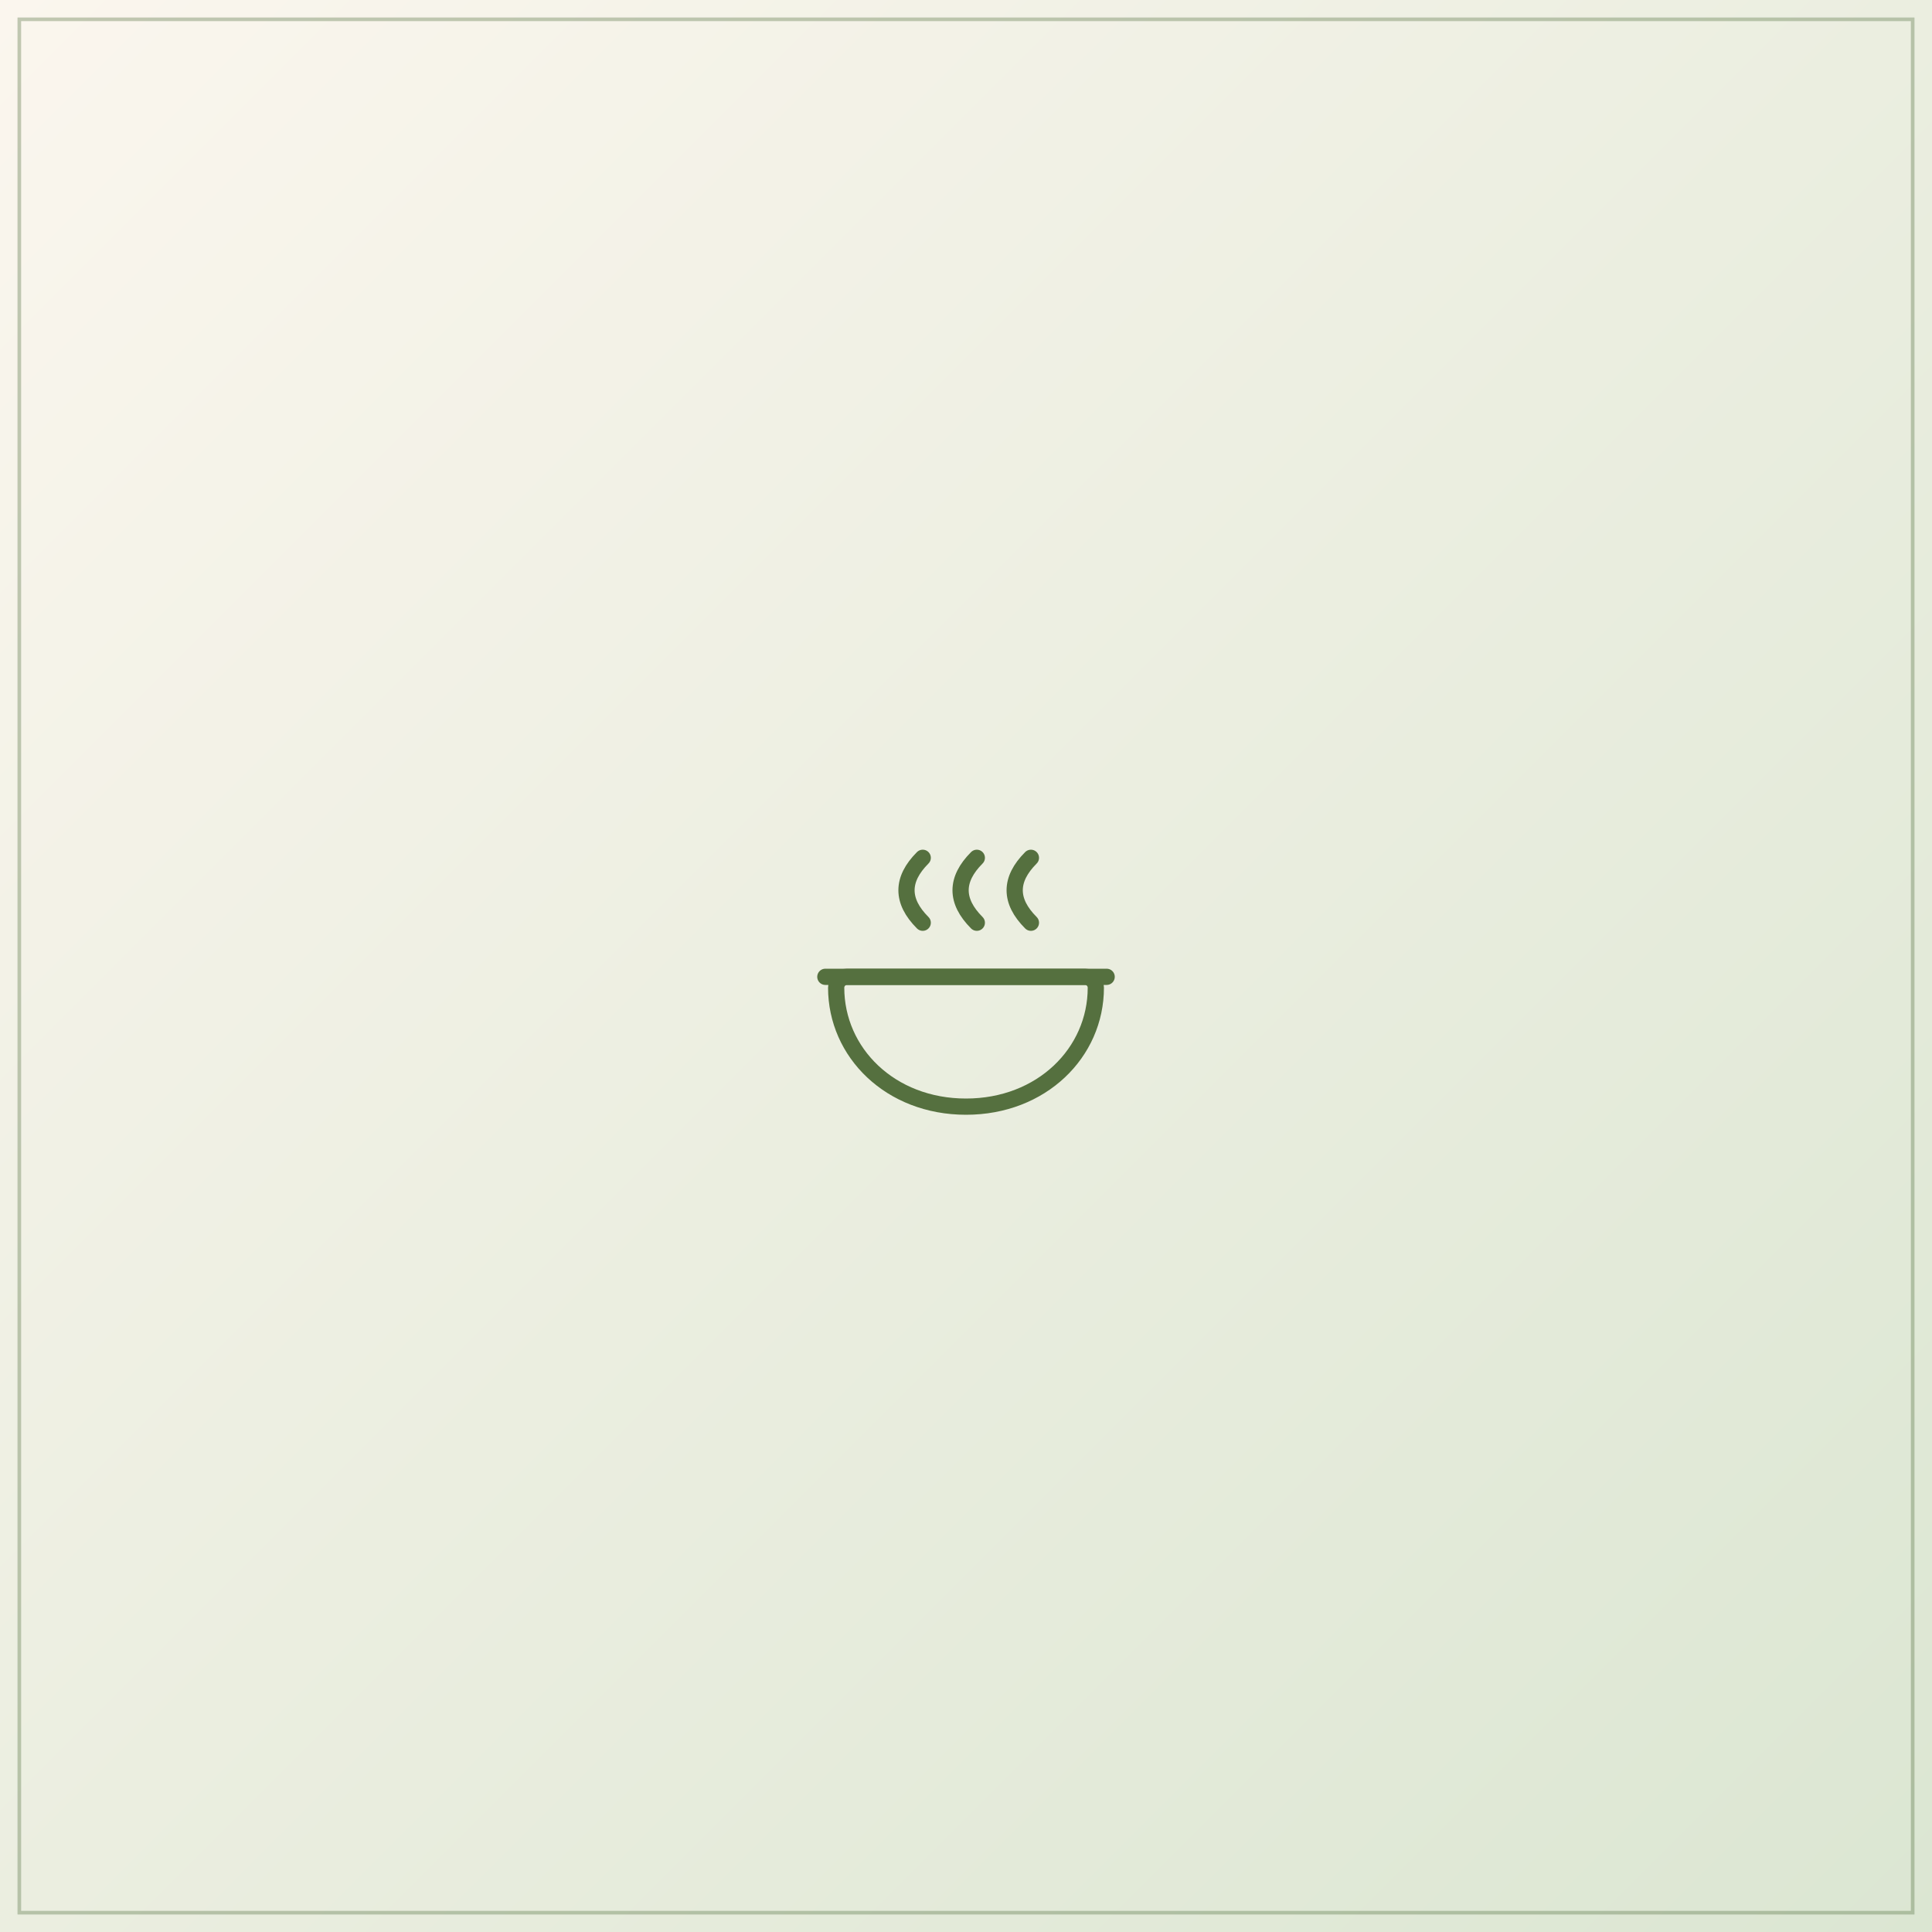
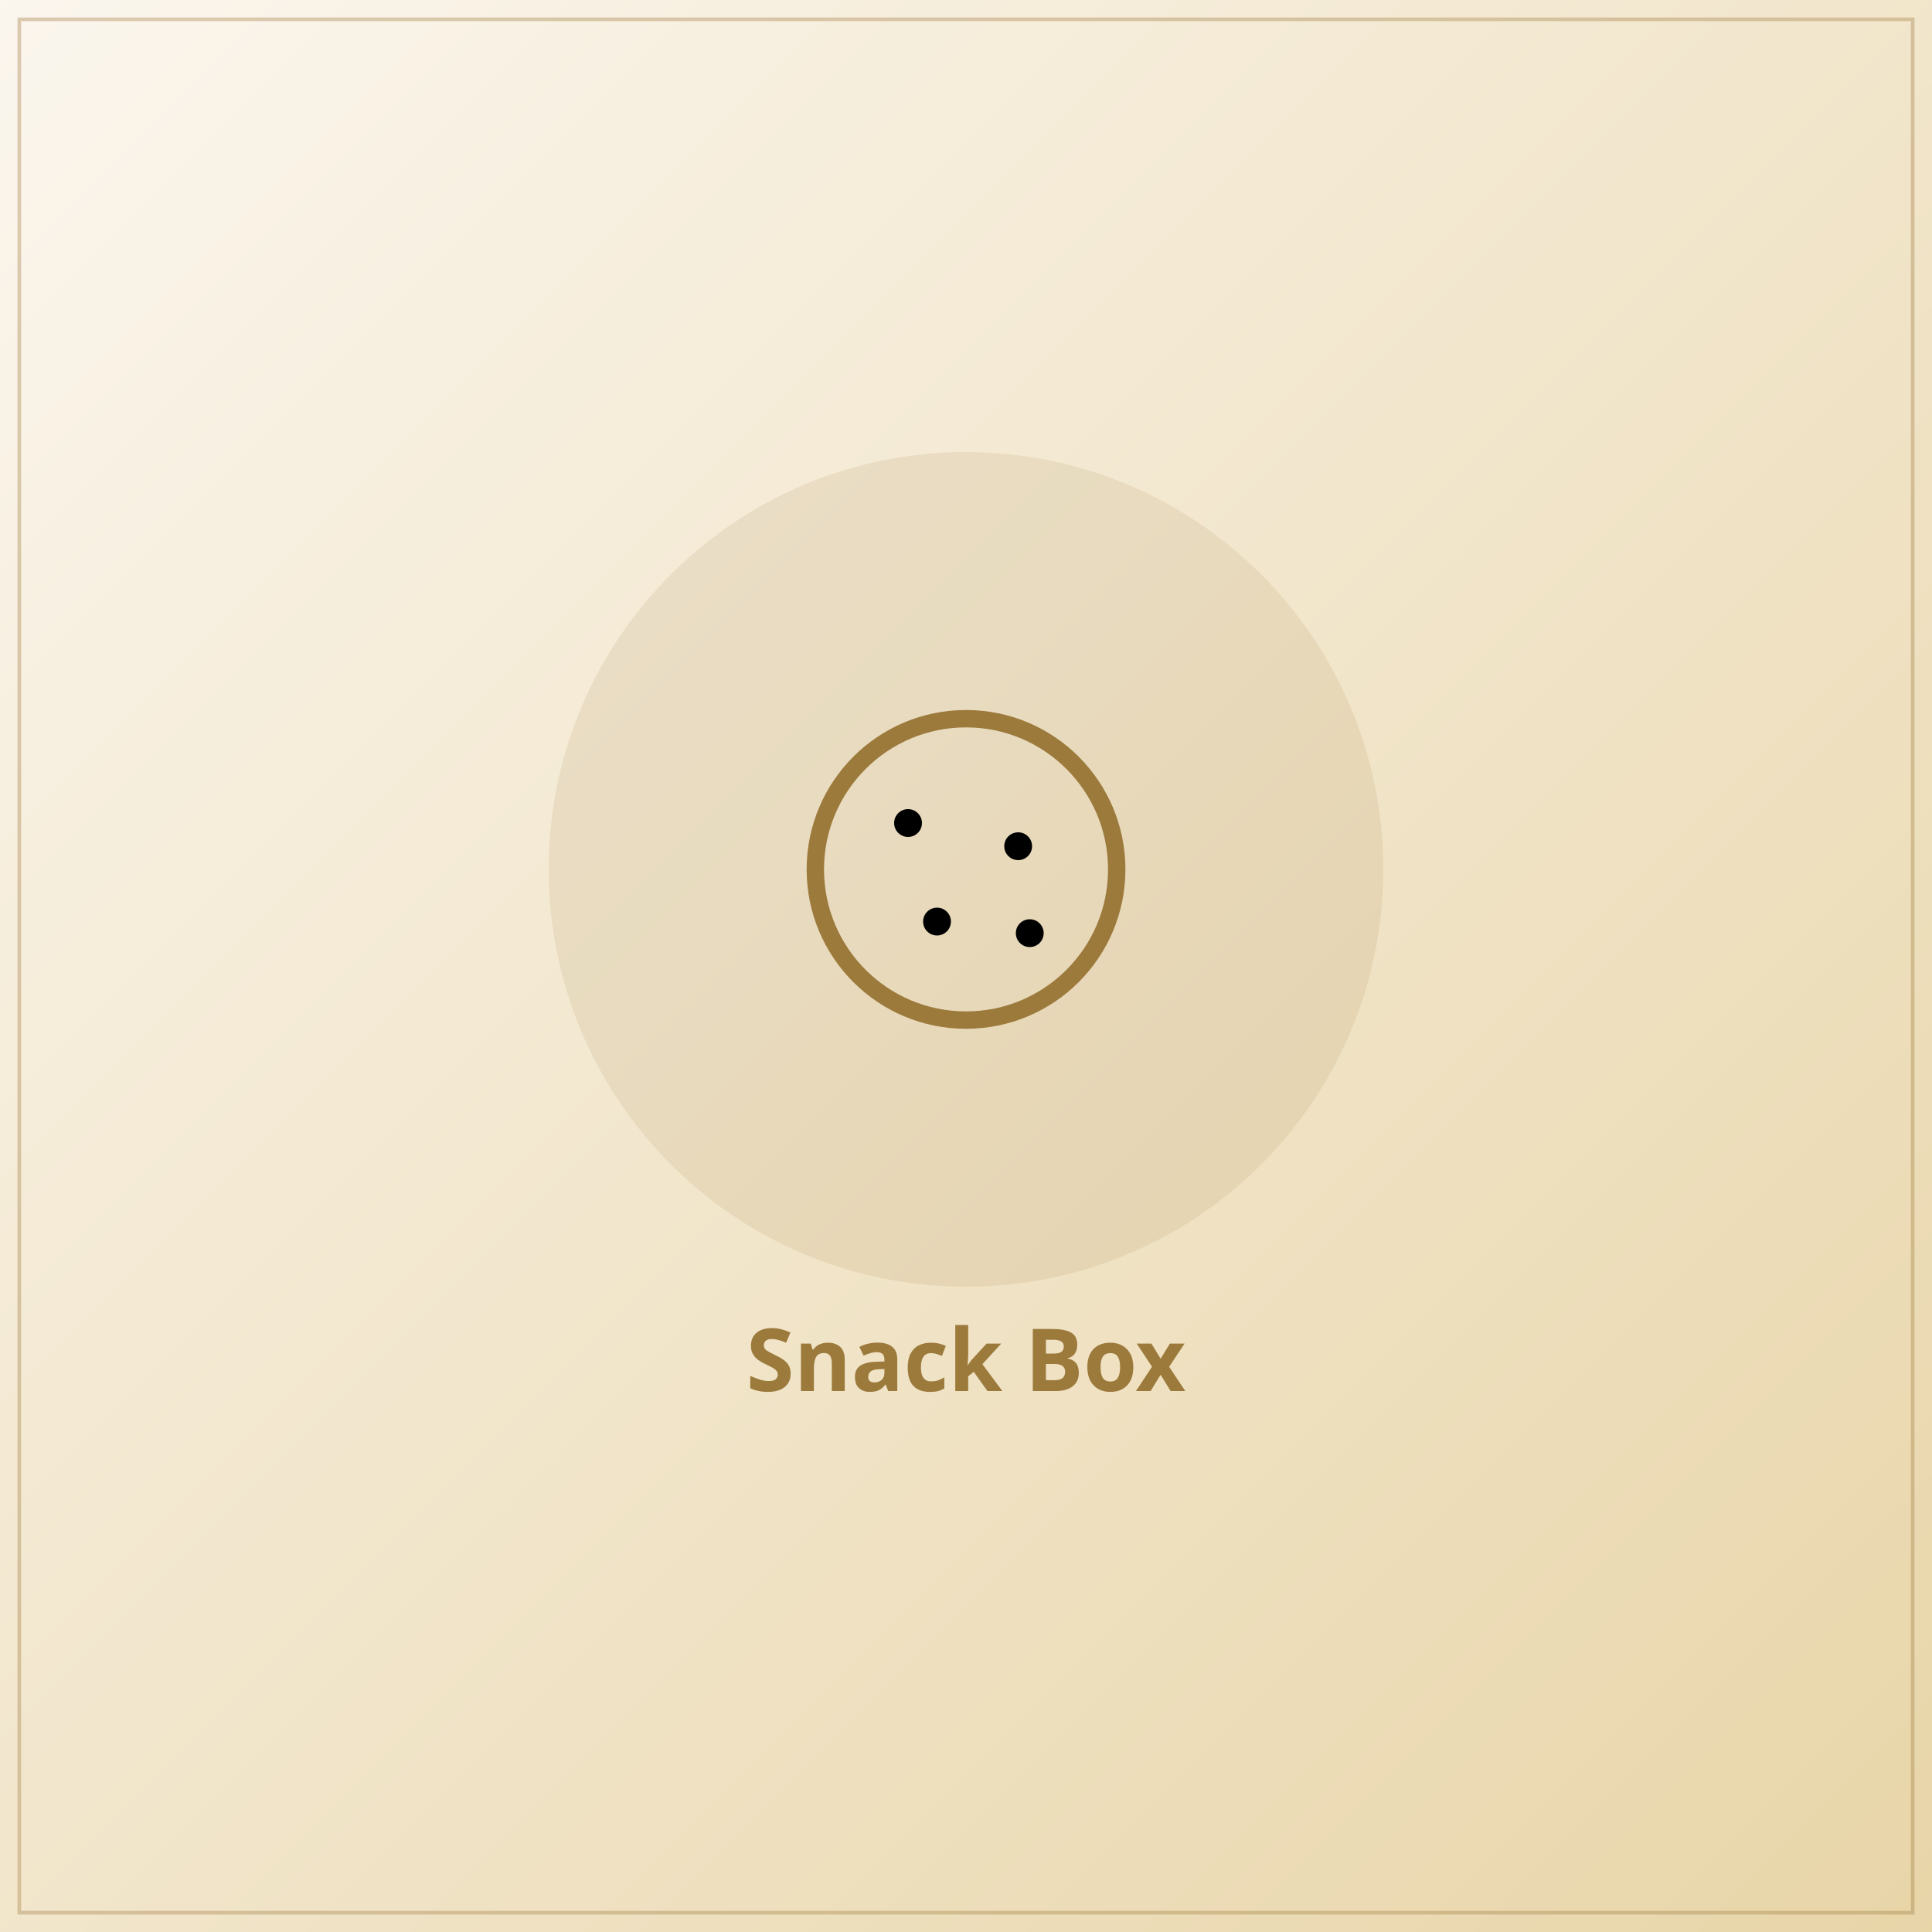
- <svg xmlns="http://www.w3.org/2000/svg" viewBox="0 0 800 800" width="800" height="800" role="img" aria-label="Placeholder foto Catering Mak Yo">
+ <svg xmlns="http://www.w3.org/2000/svg" viewBox="0 0 800 800" width="800" height="800" role="img" aria-label="Snack Box">
  <defs>
-     <linearGradient id="grad-gallery-7" x1="0" y1="0" x2="1" y2="1">
+     <linearGradient id="grad-gallery-07" x1="0" y1="0" x2="1" y2="1">
      <stop offset="0%" stop-color="#FBF6EE" />
-       <stop offset="100%" stop-color="#DBE6D2" />
+       <stop offset="100%" stop-color="#E8D5A8" />
    </linearGradient>
  </defs>
-   <rect width="800" height="800" fill="url(#grad-gallery-7)" />
-   <rect x="8" y="8" width="784" height="784" fill="none" stroke="#55703F" stroke-opacity="0.35" stroke-width="1.5" />
-   <g transform="translate(288, 288) scale(2.24)" color="#55703F">
-     <g fill="none" stroke="currentColor" stroke-width="3" stroke-linecap="round" stroke-linejoin="round">
-       <path d="M28 52 h44 a2 2 0 0 1 2 2 c0 12 -10 22 -24 22 s-24 -10 -24 -22 a2 2 0 0 1 2 -2 Z" />
-       <path d="M24 52 h52" />
-       <path d="M42 30 c-4 4 -4 8 0 12" />
-       <path d="M52 30 c-4 4 -4 8 0 12" />
-       <path d="M62 30 c-4 4 -4 8 0 12" />
-     </g>
+   <rect width="800" height="800" fill="url(#grad-gallery-07)" />
+   <rect x="8" y="8" width="784" height="784" fill="none" stroke="#9C7A3C" stroke-opacity="0.35" stroke-width="1.5" />
+   <circle cx="400" cy="360" r="172.8" fill="#9C7A3C" fill-opacity="0.12" />
+   <g transform="translate(280, 240) scale(2.4)" fill="none" stroke="#9C7A3C" stroke-width="3" stroke-linecap="round" stroke-linejoin="round">
+     <path d="M50 24 a26 26 0 1 0 0.01 0 Z" />
+     <circle cx="40" cy="42" r="2.4" fill="currentColor" stroke="none" />
+     <circle cx="59" cy="46" r="2.4" fill="currentColor" stroke="none" />
+     <circle cx="45" cy="59" r="2.4" fill="currentColor" stroke="none" />
+     <circle cx="61" cy="61" r="2.4" fill="currentColor" stroke="none" />
  </g>
+   <text x="400" y="576" text-anchor="middle" font-family="'Plus Jakarta Sans', sans-serif" font-size="36" font-weight="600" fill="#9C7A3C">Snack Box</text>
</svg>
